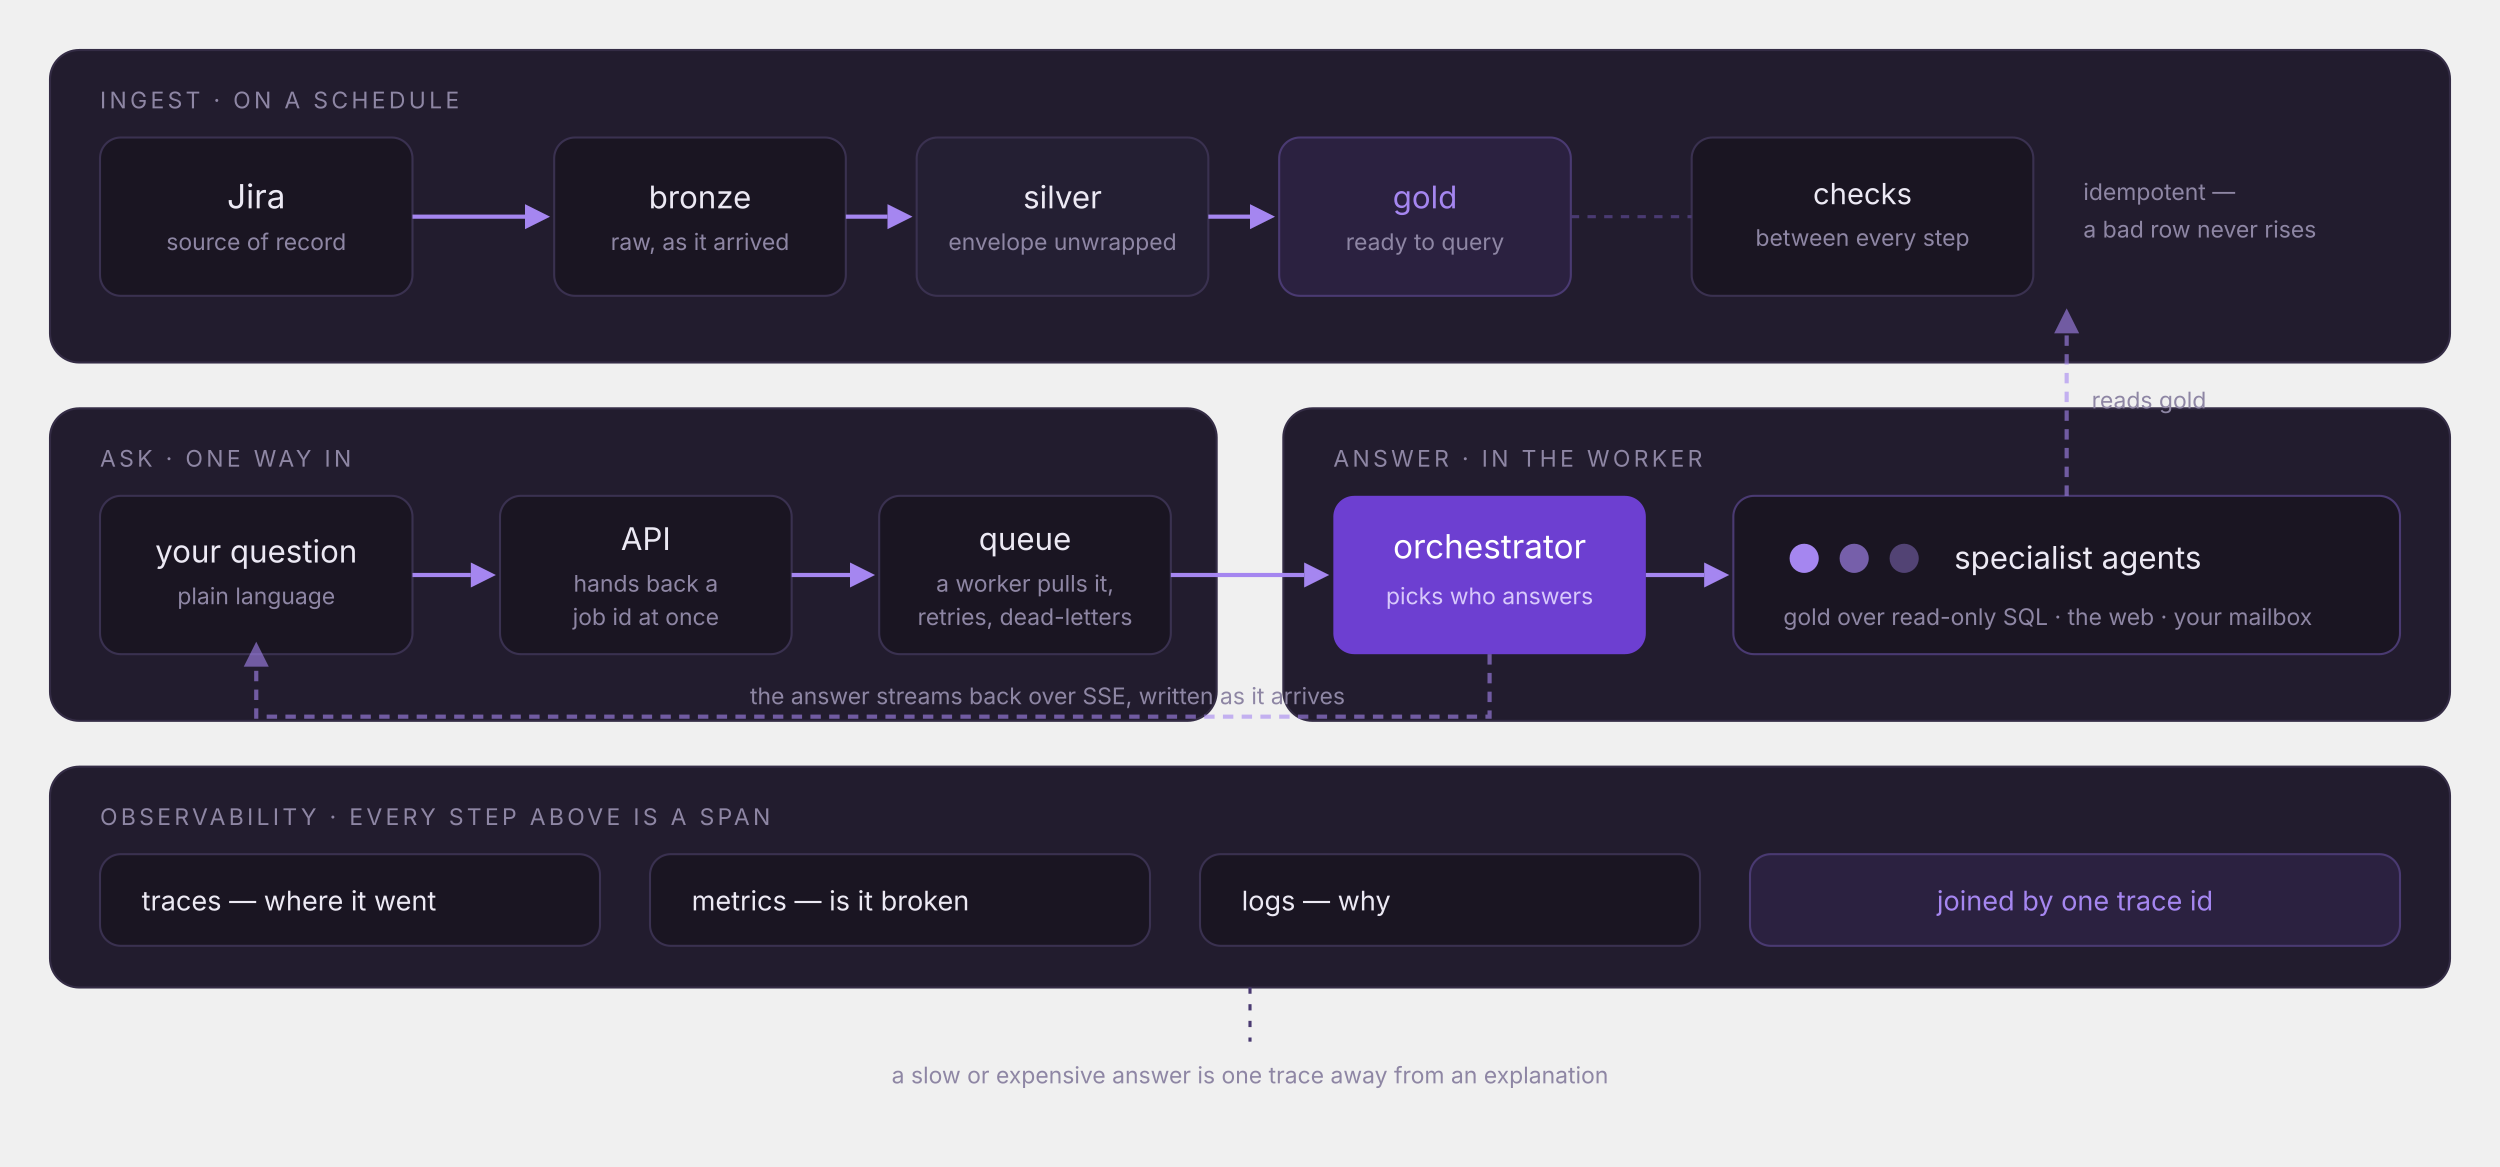
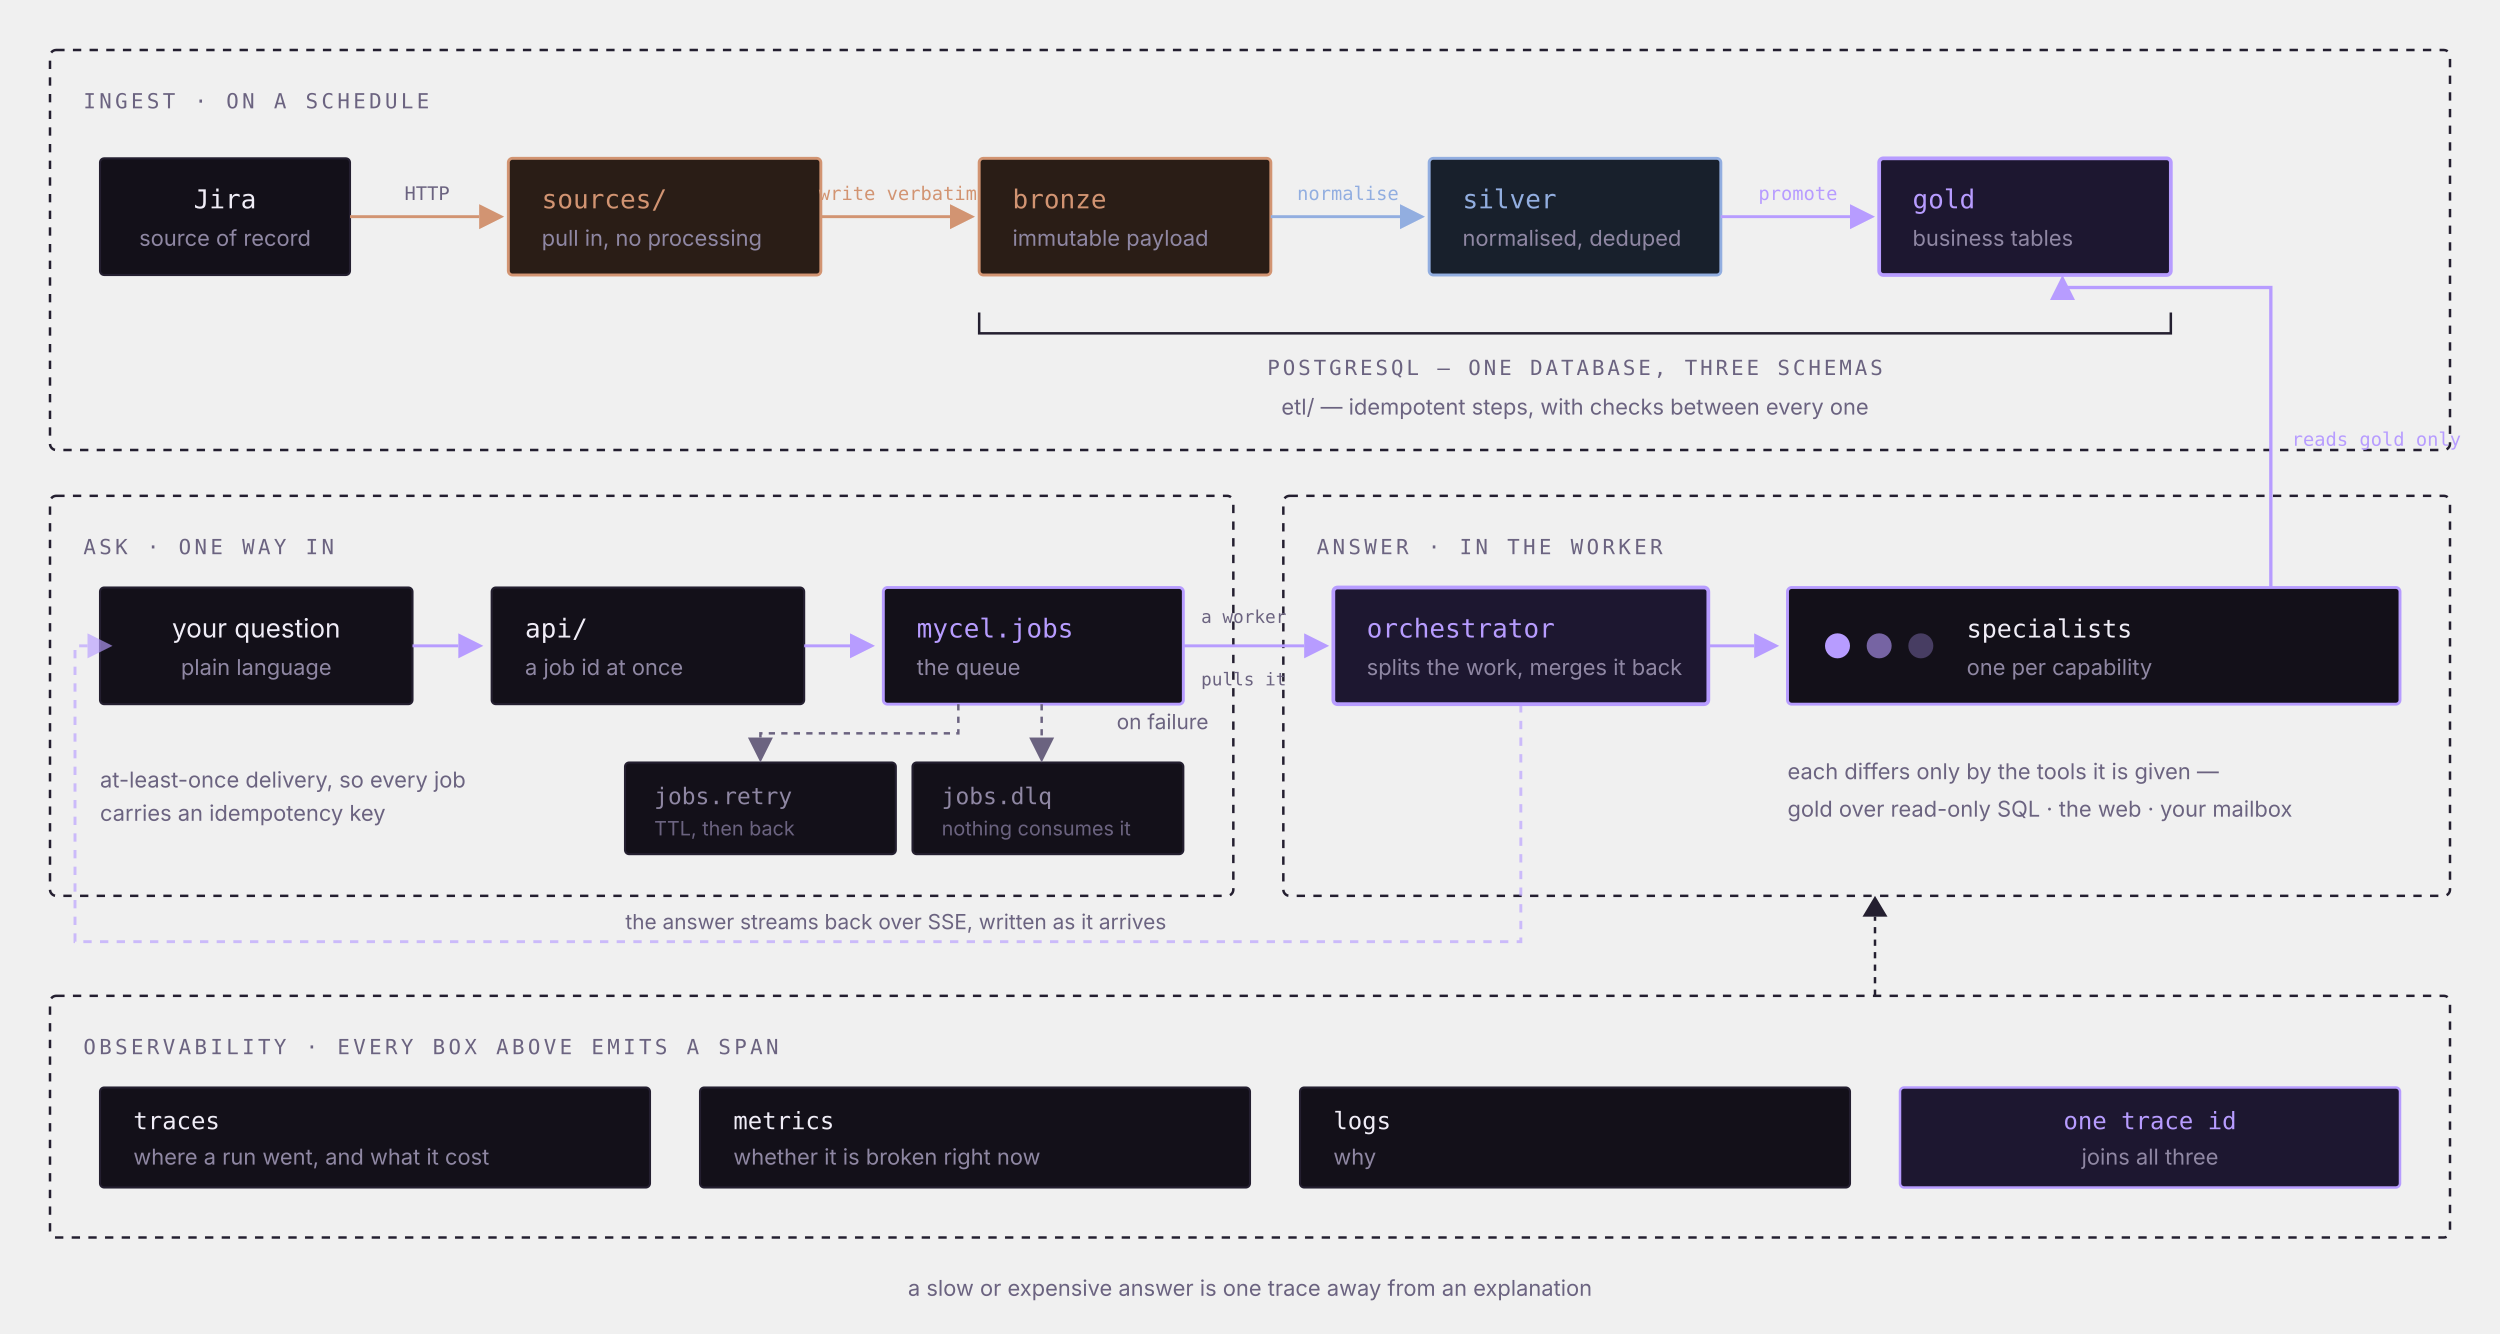
- <svg xmlns="http://www.w3.org/2000/svg" viewBox="0 0 1200 560" width="1200" height="560" role="img" aria-label="Mycel end to end: a scheduler syncs Jira into bronze, normalises it to silver and promotes it to gold; a question posted to the API is queued to a worker, where an orchestrator delegates to whichever specialist agent can answer, reading gold over read-only SQL and streaming the answer back over SSE; every step emits a span, and traces, metrics and logs share one trace id.">
+ <svg xmlns="http://www.w3.org/2000/svg" viewBox="0 0 1200 640" width="1200" height="640" role="img" aria-label="Mycel end to end: a scheduler pulls Jira into the sources layer, which writes bronze verbatim; etl normalises bronze to silver and promotes silver to gold, with checks between every step. A question posted to the api returns a job id and goes on the queue, failing into jobs.retry or jobs.dlq; a worker pulls it, and an orchestrator delegates to whichever specialist agents can answer, reading gold only. The answer streams back over SSE. Every box emits a span, and traces, metrics and logs share one trace id.">
  <g font-family="ui-sans-serif, system-ui, -apple-system, sans-serif">
-     <rect x="24" y="24" width="1152" height="150" rx="14" fill="#221c2e" stroke="#342c45" />
-     <text x="48" y="52" font-size="11" letter-spacing="1.6" fill="#8e86a4">INGEST · ON A SCHEDULE</text>
-     <g>
-       <rect x="48" y="66" width="150" height="76" rx="10" fill="#1a1522" stroke="#3a3150" />
-       <text x="123" y="100" font-size="16" fill="#ece9f4" text-anchor="middle">Jira</text>
-       <text x="123" y="120" font-size="11" fill="#8e86a4" text-anchor="middle">source of record</text>
+     <rect x="24" y="24" width="1152" height="192" rx="3" fill="none" stroke="#241f30" stroke-width="1.2" stroke-dasharray="4 4" />
+     <text x="40" y="52" font-family="ui-monospace, SFMono-Regular, Menlo, monospace" font-size="10" letter-spacing="1.6" fill="#6b6380">INGEST · ON A SCHEDULE</text>
+     <rect x="48" y="76" width="120" height="56" rx="2" fill="#131019" stroke="#241f30" />
+     <text x="108" y="100" font-family="ui-monospace, SFMono-Regular, Menlo, monospace" font-size="12.5" fill="#f0edf7" text-anchor="middle">Jira</text>
+     <text x="108" y="118" font-size="10.5" fill="#8f87a3" text-anchor="middle">source of record</text>
+     <rect x="244" y="76" width="150" height="56" rx="2" fill="#2a1d16" stroke="#d29472" stroke-width="1.4" />
+     <text x="260" y="100" font-family="ui-monospace, SFMono-Regular, Menlo, monospace" font-size="12.5" fill="#d29472">sources/</text>
+     <text x="260" y="118" font-size="10.5" fill="#8f87a3">pull in, no processing</text>
+     <rect x="470" y="76" width="140" height="56" rx="2" fill="#2a1d16" stroke="#d29472" stroke-width="1.4" />
+     <text x="486" y="100" font-family="ui-monospace, SFMono-Regular, Menlo, monospace" font-size="12.5" fill="#d29472">bronze</text>
+     <text x="486" y="118" font-size="10.5" fill="#8f87a3">immutable payload</text>
+     <rect x="686" y="76" width="140" height="56" rx="2" fill="#18202c" stroke="#92aee0" stroke-width="1.4" />
+     <text x="702" y="100" font-family="ui-monospace, SFMono-Regular, Menlo, monospace" font-size="12.5" fill="#92aee0">silver</text>
+     <text x="702" y="118" font-size="10.5" fill="#8f87a3">normalised, deduped</text>
+     <rect x="902" y="76" width="140" height="56" rx="2" fill="#1d1730" stroke="#b79cff" stroke-width="1.8" />
+     <text x="918" y="100" font-family="ui-monospace, SFMono-Regular, Menlo, monospace" font-size="12.5" fill="#b79cff">gold</text>
+     <text x="918" y="118" font-size="10.5" fill="#8f87a3">business tables</text>
+     <path d="M470 150 V160 H1042 V150" fill="none" stroke="#241f30" stroke-width="1.2" />
+     <text x="756" y="180" font-family="ui-monospace, SFMono-Regular, Menlo, monospace" font-size="10" letter-spacing="1.4" fill="#6b6380" text-anchor="middle">POSTGRESQL — ONE DATABASE, THREE SCHEMAS</text>
+     <text x="756" y="199" font-size="10.5" fill="#6b6380" text-anchor="middle">etl/ — idempotent steps, with checks between every one</text>
+     <rect x="24" y="238" width="568" height="192" rx="3" fill="none" stroke="#241f30" stroke-width="1.2" stroke-dasharray="4 4" />
+     <text x="40" y="266" font-family="ui-monospace, SFMono-Regular, Menlo, monospace" font-size="10" letter-spacing="1.6" fill="#6b6380">ASK · ONE WAY IN</text>
+     <rect x="48" y="282" width="150" height="56" rx="2" fill="#131019" stroke="#241f30" />
+     <text x="123" y="306" font-size="12.5" fill="#f0edf7" text-anchor="middle">your question</text>
+     <text x="123" y="324" font-size="10.5" fill="#8f87a3" text-anchor="middle">plain language</text>
+     <rect x="236" y="282" width="150" height="56" rx="2" fill="#131019" stroke="#241f30" />
+     <text x="252" y="306" font-family="ui-monospace, SFMono-Regular, Menlo, monospace" font-size="12.5" fill="#f0edf7">api/</text>
+     <text x="252" y="324" font-size="10.5" fill="#8f87a3">a job id at once</text>
+     <rect x="424" y="282" width="144" height="56" rx="2" fill="#131019" stroke="#b79cff" stroke-width="1.4" />
+     <text x="440" y="306" font-family="ui-monospace, SFMono-Regular, Menlo, monospace" font-size="12.5" fill="#b79cff">mycel.jobs</text>
+     <text x="440" y="324" font-size="10.5" fill="#8f87a3">the queue</text>
+     <text x="536" y="350" font-size="10" fill="#6b6380" text-anchor="start">on failure</text>
+     <text x="48" y="378" font-size="10.5" fill="#6b6380">at-least-once delivery, so every job</text>
+     <text x="48" y="394" font-size="10.5" fill="#6b6380">carries an idempotency key</text>
+     <rect x="300" y="366" width="130" height="44" rx="2" fill="#131019" stroke="#241f30" />
+     <text x="314" y="386" font-family="ui-monospace, SFMono-Regular, Menlo, monospace" font-size="11" fill="#8f87a3">jobs.retry</text>
+     <text x="314" y="401" font-size="9.5" fill="#6b6380">TTL, then back</text>
+     <rect x="438" y="366" width="130" height="44" rx="2" fill="#131019" stroke="#241f30" />
+     <text x="452" y="386" font-family="ui-monospace, SFMono-Regular, Menlo, monospace" font-size="11" fill="#8f87a3">jobs.dlq</text>
+     <text x="452" y="401" font-size="9.5" fill="#6b6380">nothing consumes it</text>
+     <rect x="616" y="238" width="560" height="192" rx="3" fill="none" stroke="#241f30" stroke-width="1.2" stroke-dasharray="4 4" />
+     <text x="632" y="266" font-family="ui-monospace, SFMono-Regular, Menlo, monospace" font-size="10" letter-spacing="1.6" fill="#6b6380">ANSWER · IN THE WORKER</text>
+     <rect x="640" y="282" width="180" height="56" rx="2" fill="#1d1730" stroke="#b79cff" stroke-width="1.8" />
+     <text x="656" y="306" font-family="ui-monospace, SFMono-Regular, Menlo, monospace" font-size="12.5" fill="#b79cff">orchestrator</text>
+     <text x="656" y="324" font-size="10.5" fill="#8f87a3">splits the work, merges it back</text>
+     <rect x="858" y="282" width="294" height="56" rx="2" fill="#131019" stroke="#b79cff" stroke-width="1.4" />
+     <g fill="#b79cff">
+       <circle cx="882" cy="310" r="6" />
+       <circle cx="902" cy="310" r="6" opacity="0.6" />
+       <circle cx="922" cy="310" r="6" opacity="0.32" />
    </g>
-     <g>
-       <rect x="266" y="66" width="140" height="76" rx="10" fill="#1a1522" stroke="#3a3150" />
-       <text x="336" y="100" font-size="15" fill="#ece9f4" text-anchor="middle">bronze</text>
-       <text x="336" y="120" font-size="11" fill="#8e86a4" text-anchor="middle">raw, as it arrived</text>
+     <text x="944" y="306" font-family="ui-monospace, SFMono-Regular, Menlo, monospace" font-size="12" fill="#f0edf7">specialists</text>
+     <text x="944" y="324" font-size="10.5" fill="#8f87a3">one per capability</text>
+     <text x="858" y="374" font-size="10.5" fill="#6b6380">each differs only by the tools it is given —</text>
+     <text x="858" y="392" font-size="10.5" fill="#6b6380">gold over read-only SQL · the web · your mailbox</text>
+     <rect x="24" y="478" width="1152" height="116" rx="3" fill="none" stroke="#241f30" stroke-width="1.2" stroke-dasharray="4 4" />
+     <text x="40" y="506" font-family="ui-monospace, SFMono-Regular, Menlo, monospace" font-size="10" letter-spacing="1.6" fill="#6b6380">OBSERVABILITY · EVERY BOX ABOVE EMITS A SPAN</text>
+     <rect x="48" y="522" width="264" height="48" rx="2" fill="#131019" stroke="#241f30" />
+     <text x="64" y="542" font-family="ui-monospace, SFMono-Regular, Menlo, monospace" font-size="11.5" fill="#f0edf7">traces</text>
+     <text x="64" y="559" font-size="10.5" fill="#8f87a3">where a run went, and what it cost</text>
+     <rect x="336" y="522" width="264" height="48" rx="2" fill="#131019" stroke="#241f30" />
+     <text x="352" y="542" font-family="ui-monospace, SFMono-Regular, Menlo, monospace" font-size="11.5" fill="#f0edf7">metrics</text>
+     <text x="352" y="559" font-size="10.5" fill="#8f87a3">whether it is broken right now</text>
+     <rect x="624" y="522" width="264" height="48" rx="2" fill="#131019" stroke="#241f30" />
+     <text x="640" y="542" font-family="ui-monospace, SFMono-Regular, Menlo, monospace" font-size="11.5" fill="#f0edf7">logs</text>
+     <text x="640" y="559" font-size="10.5" fill="#8f87a3">why</text>
+     <rect x="912" y="522" width="240" height="48" rx="2" fill="#1d1730" stroke="#b79cff" stroke-width="1.2" />
+     <text x="1032" y="542" font-family="ui-monospace, SFMono-Regular, Menlo, monospace" font-size="11.5" fill="#b79cff" text-anchor="middle">one trace id</text>
+     <text x="1032" y="559" font-size="10.5" fill="#8f87a3" text-anchor="middle">joins all three</text>
+     <g fill="none" stroke="#d29472" stroke-width="1.4">
+       <path d="M168 104H230" />
+       <path d="M394 104H456" />
    </g>
-     <g>
-       <rect x="440" y="66" width="140" height="76" rx="10" fill="#241f33" stroke="#3a3150" />
-       <text x="510" y="100" font-size="15" fill="#ece9f4" text-anchor="middle">silver</text>
-       <text x="510" y="120" font-size="11" fill="#8e86a4" text-anchor="middle">envelope unwrapped</text>
+     <g fill="#d29472">
+       <path d="M230 98 242 104 230 110z" />
+       <path d="M456 98 468 104 456 110z" />
    </g>
-     <g>
-       <rect x="614" y="66" width="140" height="76" rx="10" fill="#2b2140" stroke="#4a3a72" />
-       <text x="684" y="100" font-size="15" fill="#a586f0" text-anchor="middle">gold</text>
-       <text x="684" y="120" font-size="11" fill="#8e86a4" text-anchor="middle">ready to query</text>
+     <path d="M610 104H672" fill="none" stroke="#92aee0" stroke-width="1.4" />
+     <path d="M672 98 684 104 672 110z" fill="#92aee0" />
+     <path d="M826 104H888" fill="none" stroke="#b79cff" stroke-width="1.4" />
+     <path d="M888 98 900 104 888 110z" fill="#b79cff" />
+     <g font-family="ui-monospace, SFMono-Regular, Menlo, monospace" font-size="9" text-anchor="middle">
+       <text x="205" y="96" fill="#6b6380">HTTP</text>
+       <text x="431" y="96" fill="#d29472">write verbatim</text>
+       <text x="647" y="96" fill="#92aee0">normalise</text>
+       <text x="863" y="96" fill="#b79cff">promote</text>
    </g>
-     <g>
-       <rect x="812" y="66" width="164" height="76" rx="10" fill="#1a1522" stroke="#3a3150" />
-       <text x="894" y="98" font-size="14" fill="#ece9f4" text-anchor="middle">checks</text>
-       <text x="894" y="118" font-size="11" fill="#8e86a4" text-anchor="middle">between every step</text>
+     <g fill="none" stroke="#b79cff" stroke-width="1.4">
+       <path d="M198 310H220" />
+       <path d="M386 310H408" />
    </g>
-     <text x="1000" y="96" font-size="11" fill="#8e86a4">idempotent —</text>
-     <text x="1000" y="114" font-size="11" fill="#8e86a4">a bad row never rises</text>
-     <rect x="24" y="196" width="560" height="150" rx="14" fill="#221c2e" stroke="#342c45" />
-     <text x="48" y="224" font-size="11" letter-spacing="1.6" fill="#8e86a4">ASK · ONE WAY IN</text>
-     <g>
-       <rect x="48" y="238" width="150" height="76" rx="10" fill="#1a1522" stroke="#3a3150" />
-       <text x="123" y="270" font-size="15" fill="#ece9f4" text-anchor="middle">your question</text>
-       <text x="123" y="290" font-size="11" fill="#8e86a4" text-anchor="middle">plain language</text>
+     <g fill="#b79cff">
+       <path d="M220 304 232 310 220 316z" />
+       <path d="M408 304 420 310 408 316z" />
    </g>
-     <g>
-       <rect x="240" y="238" width="140" height="76" rx="10" fill="#1a1522" stroke="#3a3150" />
-       <text x="310" y="264" font-size="15" fill="#ece9f4" text-anchor="middle">API</text>
-       <text x="310" y="284" font-size="11" fill="#8e86a4" text-anchor="middle">hands back a</text>
-       <text x="310" y="300" font-size="11" fill="#8e86a4" text-anchor="middle">job id at once</text>
+     <g fill="none" stroke="#6b6380" stroke-width="1.2" stroke-dasharray="3 3">
+       <path d="M460 338V352H365V354" />
+       <path d="M500 338V354" />
    </g>
-     <g>
-       <rect x="422" y="238" width="140" height="76" rx="10" fill="#1a1522" stroke="#3a3150" />
-       <text x="492" y="264" font-size="15" fill="#ece9f4" text-anchor="middle">queue</text>
-       <text x="492" y="284" font-size="11" fill="#8e86a4" text-anchor="middle">a worker pulls it,</text>
-       <text x="492" y="300" font-size="11" fill="#8e86a4" text-anchor="middle">retries, dead-letters</text>
+     <g fill="#6b6380">
+       <path d="M359 354 365 366 371 354z" />
+       <path d="M494 354 500 366 506 354z" />
    </g>
-     <rect x="616" y="196" width="560" height="150" rx="14" fill="#221c2e" stroke="#342c45" />
-     <text x="640" y="224" font-size="11" letter-spacing="1.6" fill="#8e86a4">ANSWER · IN THE WORKER</text>
-     <g>
-       <rect x="640" y="238" width="150" height="76" rx="10" fill="#6d3fd1" />
-       <text x="715" y="268" font-size="16" fill="#ffffff" text-anchor="middle">orchestrator</text>
-       <text x="715" y="290" font-size="11" fill="#d8c9fb" text-anchor="middle">picks who answers</text>
+     <path d="M568 310H626" fill="none" stroke="#b79cff" stroke-width="1.4" />
+     <path d="M626 304 638 310 626 316z" fill="#b79cff" />
+     <text x="597" y="299" font-family="ui-monospace, SFMono-Regular, Menlo, monospace" font-size="8.5" fill="#6b6380" text-anchor="middle">a worker</text>
+     <text x="597" y="329" font-family="ui-monospace, SFMono-Regular, Menlo, monospace" font-size="8.5" fill="#6b6380" text-anchor="middle">pulls it</text>
+     <path d="M820 310H842" fill="none" stroke="#b79cff" stroke-width="1.4" />
+     <path d="M842 304 854 310 842 316z" fill="#b79cff" />
+     <path d="M1090 282V138H990V144" fill="none" stroke="#b79cff" stroke-width="1.6" />
+     <path d="M984 144 990 132 996 144z" fill="#b79cff" />
+     <text x="1100" y="214" font-family="ui-monospace, SFMono-Regular, Menlo, monospace" font-size="9" fill="#b79cff">reads gold only</text>
+     <g fill="none" stroke="#b79cff" stroke-width="1.4" stroke-dasharray="4 4" opacity="0.65">
+       <path d="M730 338V452H36V310H42" />
    </g>
-     <g>
-       <rect x="832" y="238" width="320" height="76" rx="10" fill="#1a1522" stroke="#4a3a72" />
-       <g fill="#a586f0">
-         <circle cx="866" cy="268" r="7" />
-         <circle cx="890" cy="268" r="7" opacity="0.66" />
-         <circle cx="914" cy="268" r="7" opacity="0.4" />
-       </g>
-       <text x="938" y="273" font-size="15" fill="#ece9f4">specialist agents</text>
-       <text x="856" y="300" font-size="11" fill="#8e86a4">gold over read-only SQL · the web · your mailbox</text>
+     <path d="M42 304 54 310 42 316z" fill="#b79cff" opacity="0.65" />
+     <text x="430" y="446" font-size="10" fill="#6b6380" text-anchor="middle">the answer streams back over SSE, written as it arrives</text>
+     <g fill="none" stroke="#241f30" stroke-width="1.2" stroke-dasharray="3 3">
+       <path d="M900 478V440" />
    </g>
-     <rect x="24" y="368" width="1152" height="106" rx="14" fill="#221c2e" stroke="#342c45" />
-     <text x="48" y="396" font-size="11" letter-spacing="1.6" fill="#8e86a4">OBSERVABILITY · EVERY STEP ABOVE IS A SPAN</text>
-     <g>
-       <rect x="48" y="410" width="240" height="44" rx="10" fill="#1a1522" stroke="#3a3150" />
-       <text x="68" y="437" font-size="13" fill="#ece9f4">traces — where it went</text>
-     </g>
-     <g>
-       <rect x="312" y="410" width="240" height="44" rx="10" fill="#1a1522" stroke="#3a3150" />
-       <text x="332" y="437" font-size="13" fill="#ece9f4">metrics — is it broken</text>
-     </g>
-     <g>
-       <rect x="576" y="410" width="240" height="44" rx="10" fill="#1a1522" stroke="#3a3150" />
-       <text x="596" y="437" font-size="13" fill="#ece9f4">logs — why</text>
-     </g>
-     <g>
-       <rect x="840" y="410" width="312" height="44" rx="10" fill="#2b2140" stroke="#4a3a72" />
-       <text x="996" y="437" font-size="13" fill="#a586f0" text-anchor="middle">joined by one trace id</text>
-     </g>
-     <g fill="none" stroke="#a586f0" stroke-width="2">
-       <path d="M198 104H252" />
-       <path d="M406 104H426" />
-       <path d="M580 104H600" />
-       <path d="M198 276H226" />
-       <path d="M380 276H408" />
-       <path d="M562 276H626" />
-       <path d="M790 276H818" />
-     </g>
-     <g fill="#a586f0">
-       <path d="M252 98 264 104 252 110z" />
-       <path d="M426 98 438 104 426 110z" />
-       <path d="M600 98 612 104 600 110z" />
-       <path d="M226 270 238 276 226 282z" />
-       <path d="M408 270 420 276 408 282z" />
-       <path d="M626 270 638 276 626 282z" />
-       <path d="M818 270 830 276 818 282z" />
-     </g>
-     <g fill="none" stroke="#4a3a72" stroke-width="1.5" stroke-dasharray="4 4">
-       <path d="M754 104H812" />
-     </g>
-     <g fill="none" stroke="#a586f0" stroke-width="2" stroke-dasharray="5 4" opacity="0.6">
-       <path d="M992 238V160" />
-     </g>
-     <path d="M986 160 992 148 998 160z" fill="#a586f0" opacity="0.6" />
-     <text x="1004" y="196" font-size="11" fill="#8e86a4">reads gold</text>
-     <g fill="none" stroke="#a586f0" stroke-width="2" stroke-dasharray="5 4" opacity="0.6">
-       <path d="M715 314V344H123V320" />
-     </g>
-     <path d="M117 320 123 308 129 320z" fill="#a586f0" opacity="0.6" />
-     <text x="360" y="338" font-size="11" fill="#8e86a4">the answer streams back over SSE, written as it arrives</text>
-     <g fill="none" stroke="#4a3a72" stroke-width="1.5" stroke-dasharray="3 5">
-       <path d="M600 474V500H600" />
-     </g>
-     <text x="600" y="520" font-size="11" fill="#8e86a4" text-anchor="middle">a slow or expensive answer is one trace away from an explanation</text>
+     <path d="M894 440 900 430 906 440z" fill="#241f30" />
+     <text x="600" y="622" font-size="10.5" fill="#6b6380" text-anchor="middle">a slow or expensive answer is one trace away from an explanation</text>
  </g>
</svg>
